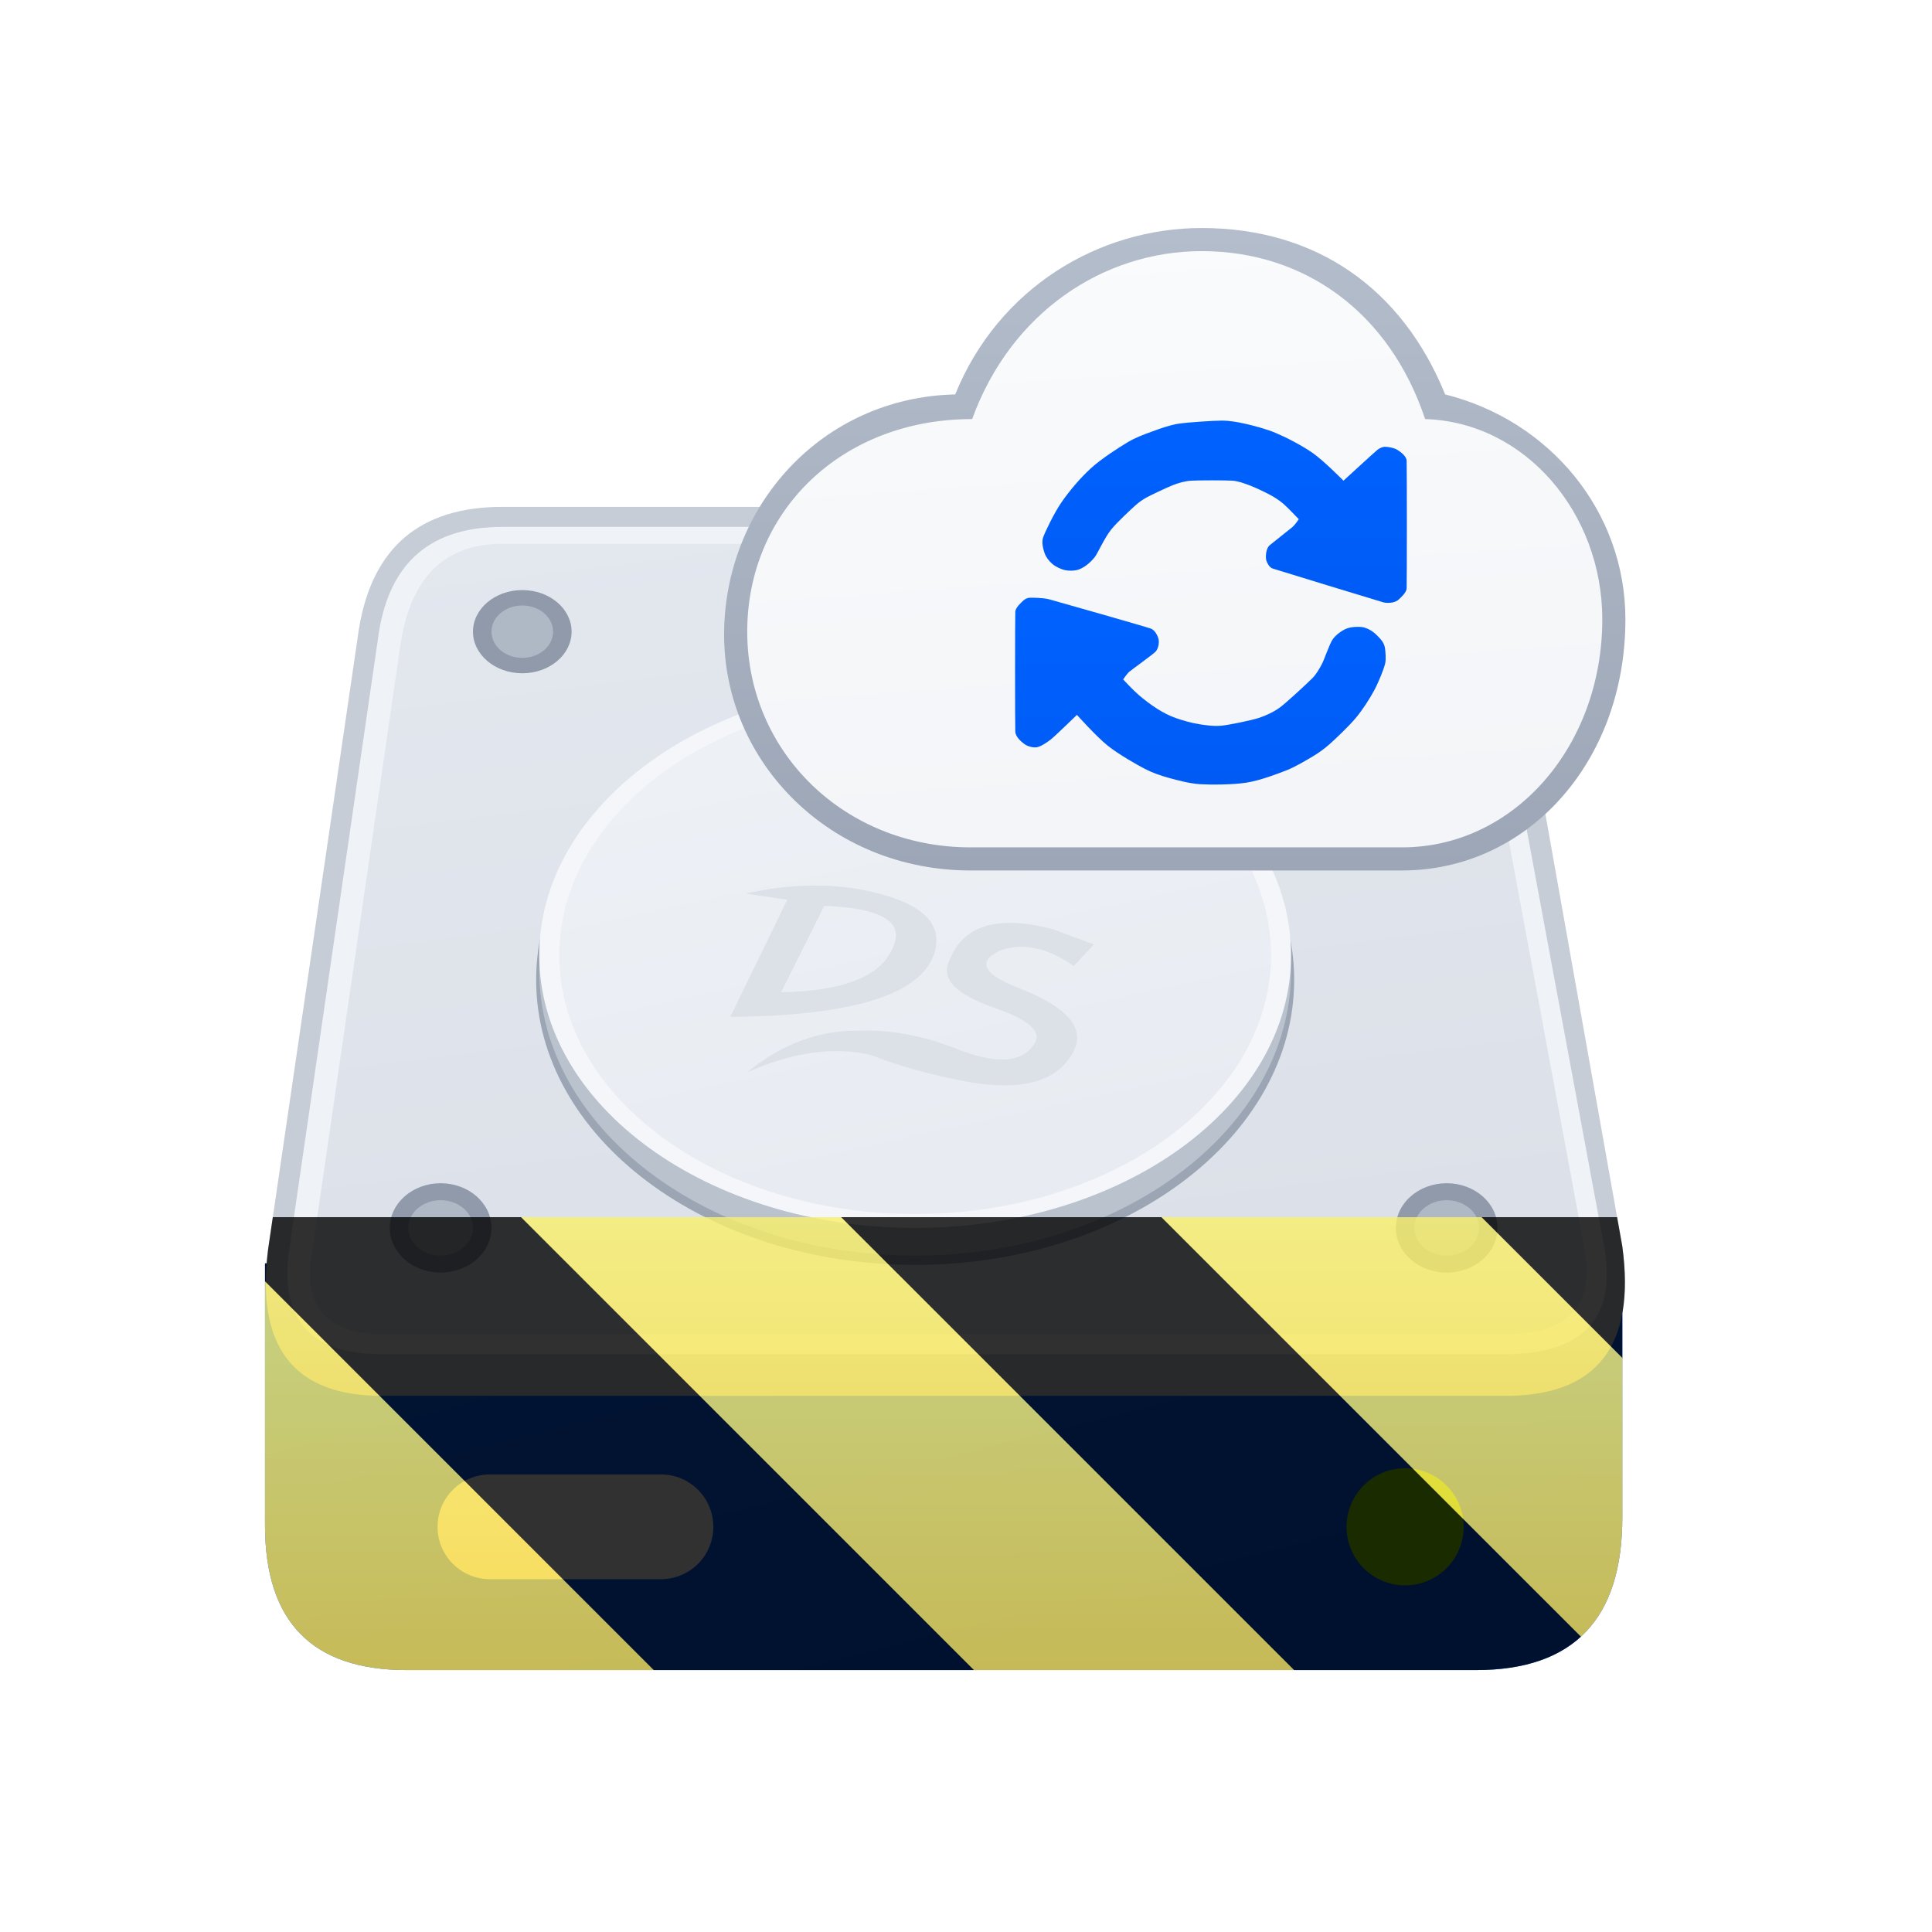
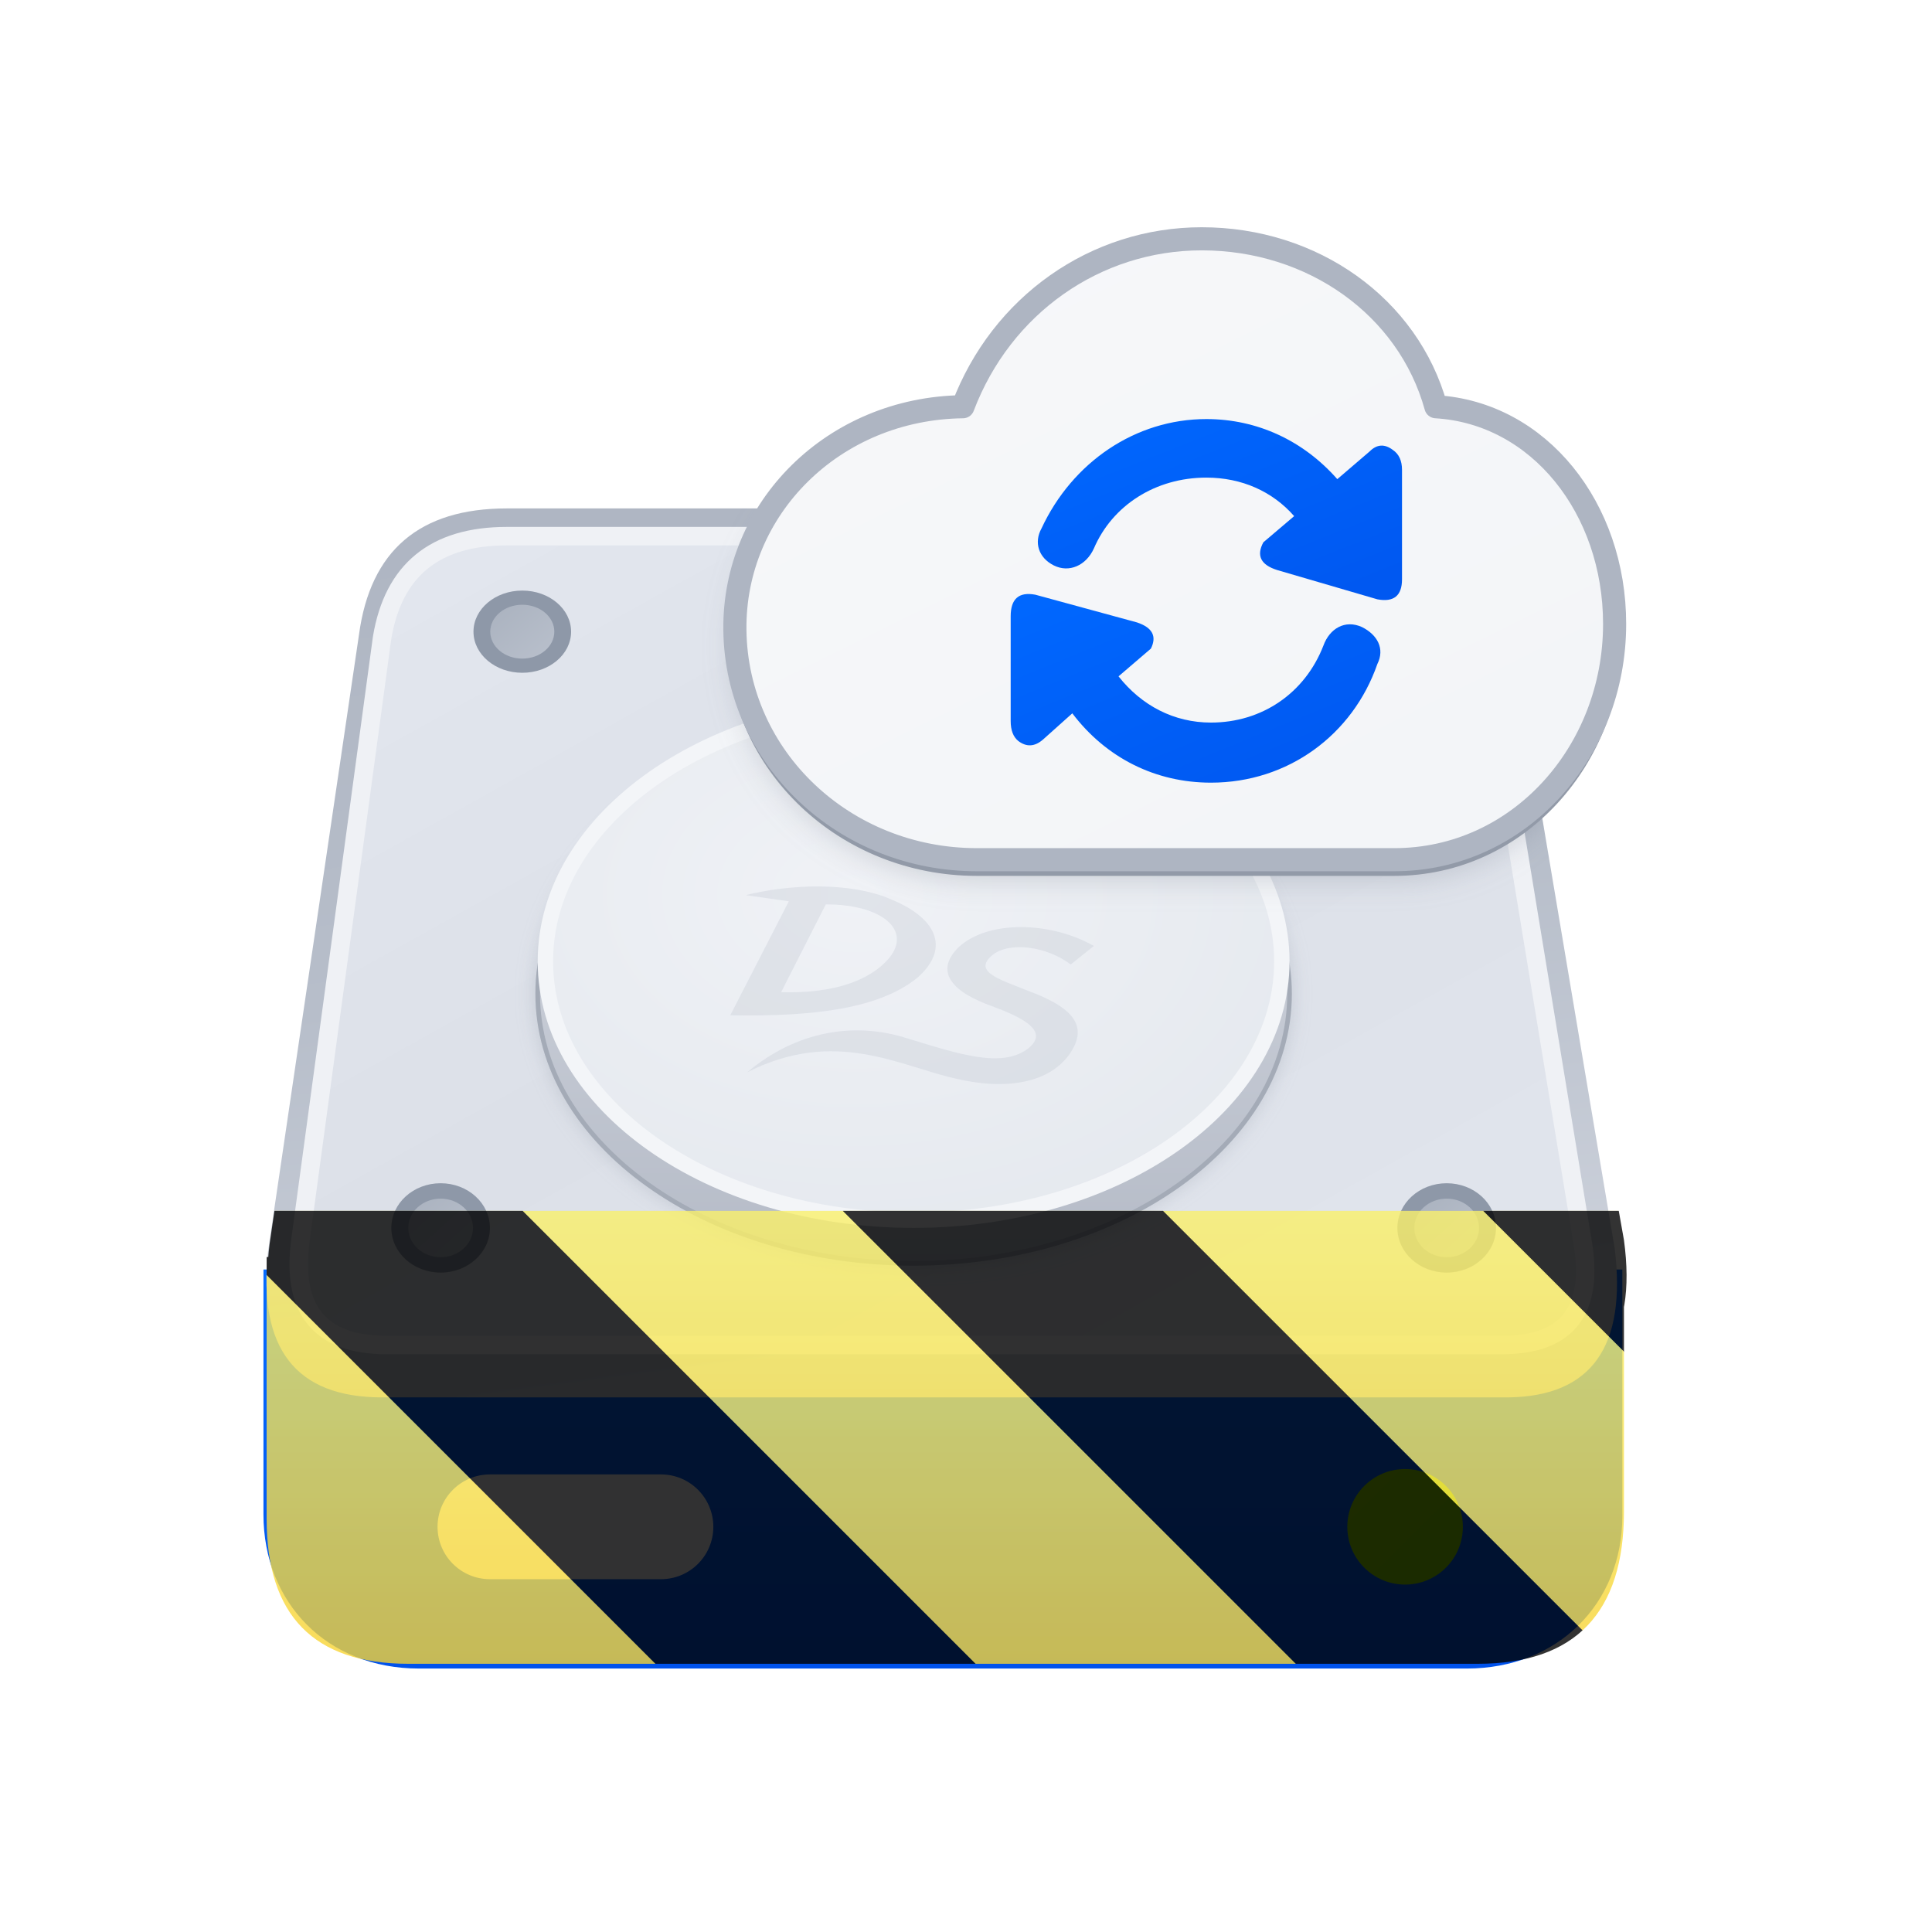
- <svg xmlns="http://www.w3.org/2000/svg" width="128" height="128" viewBox="0 0 1254 1254">
+ <svg xmlns="http://www.w3.org/2000/svg" width="1254" height="1254" viewBox="0 0 1254 1254">
  <defs>
-     <linearGradient id="base" x1="0" y1="0" x2=".85" y2="1">
-       <stop stop-color="#0867ff" />
-       <stop offset="1" stop-color="#0053e9" />
+     <linearGradient id="blue-base" x1="0" y1="0" x2="0" y2="1">
+       <stop offset="0" stop-color="#076cff" />
+       <stop offset="1" stop-color="#0052ec" />
    </linearGradient>
-     <linearGradient id="plate" x1="0" y1="0" x2=".2" y2="1">
-       <stop stop-color="#e3e7ee" />
-       <stop offset="1" stop-color="#dce1e9" />
+     <linearGradient id="metal-edge" x1="0" y1="0" x2="0.2" y2="1">
+       <stop offset="0" stop-color="#aeb5c2" />
+       <stop offset="0.55" stop-color="#b7beca" />
+       <stop offset="1" stop-color="#cbd0da" />
    </linearGradient>
-     <linearGradient id="platter" x1="0" y1="0" x2=".3" y2="1">
-       <stop stop-color="#eef1f6" />
-       <stop offset="1" stop-color="#e8ecf2" />
+     <linearGradient id="metal-top" x1="0" y1="0" x2="0.9" y2="1">
+       <stop offset="0" stop-color="#e3e7ef" />
+       <stop offset="0.5" stop-color="#dce0e8" />
+       <stop offset="1" stop-color="#e1e5ed" />
    </linearGradient>
-     <linearGradient id="cloud" x1="0" y1="0" x2=".1" y2="1">
-       <stop stop-color="#fafbfc" />
+     <linearGradient id="platter-edge" x1="0" y1="0" x2="0" y2="1">
+       <stop offset="0" stop-color="#d6dae2" />
+       <stop offset="1" stop-color="#b5bbc7" />
+     </linearGradient>
+     <radialGradient id="platter-top" cx=".42" cy=".37" r=".75">
+       <stop offset="0" stop-color="#f0f2f6" />
+       <stop offset="1" stop-color="#e4e8ee" />
+     </radialGradient>
+     <linearGradient id="cloud-top" x1="0" y1="0" x2="0.7" y2="1">
+       <stop offset="0" stop-color="#f7f8fa" />
      <stop offset="1" stop-color="#f3f5f8" />
    </linearGradient>
-     <linearGradient id="arrows" x1="0" y1="0" x2="0" y2="1">
-       <stop stop-color="#0062ff" />
-       <stop offset="1" stop-color="#005bf5" />
+     <linearGradient id="sync-blue" x1="0" y1="0" x2="0.8" y2="1">
+       <stop offset="0" stop-color="#0068ff" />
+       <stop offset="1" stop-color="#0058f1" />
    </linearGradient>
-     <linearGradient id="rim" x1="0" y1="0" x2="0" y2="1">
-       <stop stop-color="#b4bdcb" />
-       <stop offset="1" stop-color="#9da6b6" />
+     <linearGradient id="screw" x1="0" y1="0" x2="1" y2="1">
+       <stop offset="0" stop-color="#aab2bf" />
+       <stop offset="1" stop-color="#b9c0cc" />
    </linearGradient>
+     <linearGradient id="led" x1="0" y1="0" x2="1" y2="1">
+       <stop offset="0" stop-color="#92d900" />
+       <stop offset="1" stop-color="#83d500" />
+     </linearGradient>
+     <filter id="disk-shadow" x="-.2" y="-.2" width="1.4" height="1.5" color-interpolation-filters="sRGB">
+       <feGaussianBlur stdDeviation="6" />
+     </filter>
+     <filter id="cloud-shadow" x="-.15" y="-.15" width="1.35" height="1.45" color-interpolation-filters="sRGB">
+       <feGaussianBlur stdDeviation="10" />
+     </filter>
+     <g id="screw-head">
+       <ellipse rx="32" ry="29" fill="#8e98a8" />
+       <ellipse rx="21" ry="19" fill="url(#screw)" />
+     </g>
+     <path id="cloud-outline" d="M 634,558 C 548,558 478,492 477,409 C 476,330 541,265 625,264 C 650,198 711,155 780,155 C 852,155 914,199 932,264 C 999,268 1048,330 1048,405 C 1048,488 986,558 905,558 Z" />
+     <clipPath id="drive-clip">
+       <path d="M 174,812 L 233,412 Q 244,330 329,330 H 887 Q 965,330 981,412 L 1048,810 Q 1060,906 979,907 H 248 Q 164,907 174,812 Z" />
+     </clipPath>
    <clipPath id="devel-silhouette" clipPathUnits="userSpaceOnUse">
      <path d="M172 820H1053V985Q1053 1084 958 1084H264Q172 1084 172 990Z" />
      <path d="M326 329H887Q970 329 982 410L1053 809Q1066 905 979 906H248Q162 906 174 811L233 408Q246 329 326 329Z" />
    </clipPath>
    <linearGradient id="devel-yellow" gradientUnits="userSpaceOnUse" x1="64" y1="80.64" x2="64" y2="128">
      <stop stop-color="#f9f06b" />
      <stop offset="1" stop-color="#f5c211" />
    </linearGradient>
  </defs>
  <g id="drive">
-     <path d="M172 820H1053V985Q1053 1084 958 1084H264Q172 1084 172 990Z" fill="url(#base)" />
-     <path d="M326 329H887Q970 329 982 410L1053 809Q1066 905 979 906H248Q162 906 174 811L233 408Q246 329 326 329Z" fill="#c7cdd7" />
-     <path d="M326 342H887Q956 342 968 415L1041 808Q1054 878 978 879H248Q177 879 188 809L246 410Q257 342 326 342Z" fill="#eff2f7" />
-     <path d="M326 353H887Q945 353 956 420L1028 808Q1040 866 977 866H249Q192 866 203 810L260 418Q270 353 326 353Z" fill="url(#plate)" />
-     <g id="screws" fill="#909aaa">
-       <ellipse cx="339" cy="410" rx="32" ry="27" />
-       <ellipse cx="286" cy="797" rx="33" ry="29" />
-       <ellipse cx="939" cy="797" rx="33" ry="29" />
+     <path id="base" fill="url(#blue-base)" d="M 171,824 H 1053 V 984 C 1053,1041 1011,1083 952,1083 H 272 C 212,1083 171,1040 171,983 Z" />
+     <path id="metal-rim" fill="url(#metal-edge)" d="M 174,812 L 233,412 Q 244,330 329,330 H 887 Q 965,330 981,412 L 1048,810 Q 1060,906 979,907 H 248 Q 164,907 174,812 Z" />
+     <path id="metal-face" fill="url(#metal-top)" stroke="#eff1f5" stroke-width="12" d="M 195,805 L 248,414 Q 259,348 329,348 H 885 Q 949,348 963,416 L 1027,805 Q 1039,873 975,873 H 251 Q 186,873 195,805 Z" />
+     <g id="screws">
+       <g transform="matrix(0.99, 0, 0, 0.92, 339, 410)">
+         <ellipse rx="32" ry="29" fill="#8e98a8" />
+         <ellipse rx="21" ry="19" fill="url(#screw)" />
+       </g>
+       <g transform="matrix(1, 0, 0, 1, 286, 797)">
+         <ellipse rx="32" ry="29" fill="#8e98a8" />
+         <ellipse rx="21" ry="19" fill="url(#screw)" />
+       </g>
+       <g transform="matrix(1, 0, 0, 1, 939, 797)">
+         <ellipse rx="32" ry="29" fill="#8e98a8" />
+         <ellipse rx="21" ry="19" fill="url(#screw)" />
+       </g>
    </g>
-     <g fill="#afb8c5">
-       <ellipse cx="339" cy="410" rx="20" ry="17" />
-       <ellipse cx="286" cy="797" rx="21" ry="18" />
-       <ellipse cx="939" cy="797" rx="21" ry="18" />
+     <g id="platter">
+       <ellipse cx="593" cy="645" rx="246" ry="177" fill="#7e8796" opacity=".26" filter="url(#disk-shadow)" />
+       <ellipse cx="593" cy="645" rx="244" ry="175" fill="url(#platter-edge)" stroke="#a4abb7" stroke-width="3" />
+       <ellipse cx="593" cy="624" rx="239" ry="168" fill="url(#platter-top)" stroke="#f3f5f8" stroke-width="10" />
+       <g id="ds-monogram" fill="#b9c0cd" opacity=".29">
+         <path d="M 484,581 C 512,574 552,572 579,584 C 610,597 616,617 595,635 C 571,654 531,660 474,659 L 512,585 Z M 536,587 L 507,644 C 542,645 565,636 577,622 C 592,604 573,587 536,587 Z" fill-rule="evenodd" />
+         <path d="M 710,614 L 695,626 C 679,614 655,611 644,620 C 631,631 650,636 667,643 C 697,654 706,666 695,683 C 682,703 653,708 620,700 C 584,692 542,667 485,696 C 517,669 555,663 589,674 C 622,684 651,694 668,680 C 682,668 660,659 641,652 C 615,642 608,629 622,615 C 641,597 682,598 710,614 Z" />
+       </g>
    </g>
-     <ellipse cx="594" cy="636" rx="246" ry="185" fill="#9ca5b3" />
-     <ellipse cx="594" cy="630" rx="244" ry="185" fill="#bac2ce" />
-     <ellipse cx="594" cy="620" rx="244" ry="177" fill="#f4f6f9" />
-     <ellipse cx="594" cy="620" rx="231" ry="168" fill="url(#platter)" />
-     <g id="monogram" fill="#dce1e8">
-       <path fill-rule="evenodd" d="M484 580Q533 569 574 581Q613 592 607 617Q596 659 474 660L511 584ZM535 588L507 644Q569 643 580 614Q590 590 535 588Z" />
-       <path d="M710 613L697 627Q671 609 649 617Q626 628 663 642Q708 660 697 682Q682 712 627 702Q591 695 566 685Q530 676 485 696Q519 668 559 669Q590 668 624 682Q660 695 671 678Q680 666 645 654Q608 641 616 624Q629 589 683 603Z" />
+     <rect id="status-slot" x="284" y="957" width="179" height="68" rx="34" fill="#f6f7fa" />
+     <circle id="power-led" cx="912" cy="991" r="37.5" fill="url(#led)" />
+   </g>
+   <g id="cloud">
+     <g clip-path="url(#drive-clip)">
+       <path d="M 634,558 C 548,558 478,492 477,409 C 476,330 541,265 625,264 C 650,198 711,155 780,155 C 852,155 914,199 932,264 C 999,268 1048,330 1048,405 C 1048,488 986,558 905,558 Z" transform="matrix(1, 0, 0, 1, 0, 12)" fill="#697181" opacity=".28" filter="url(#cloud-shadow)" />
    </g>
-     <rect x="284" y="957" width="179" height="68" rx="34" fill="#f6f7fa" />
-     <circle cx="912" cy="991" r="38" fill="#88d600" />
-   </g>
-   <g id="cloud-sync">
-     <path d="M620 256C648 187 713 148 780 148C854 148 910 187 938 256C1006 273 1055 332 1055 402C1055 495 991 565 910 565H630C539 565 470 495 470 412C470 329 533 258 620 256Z" fill="url(#rim)" />
-     <path d="M631 272C656 203 716 163 780 163C847 163 902 203 925 272C990 274 1040 333 1040 402C1040 484 983 550 910 550H630C548 550 485 488 485 410C485 332 546 272 631 272Z" fill="url(#cloud)" />
-     <g id="sync-arrows" fill="url(#arrows)">
-       <path d="M659.0 475.0C659.2 478.3 662.9 481.5 665.0 483.0C667.1 484.5 670.5 485.4 673.0 485.0C675.5 484.6 679.3 482.1 682.0 480.0C684.7 477.9 699.0 464.0 699.0 464.0C699.0 464.0 711.7 478.2 719.0 484.0C726.3 489.8 738.0 496.4 743.0 499.0C748.0 501.6 753.5 503.5 759.0 505.0C764.5 506.5 772.3 508.6 779.0 509.0C785.7 509.4 800.1 509.4 809.0 508.0C817.9 506.6 829.1 502.3 835.0 500.0C840.9 497.7 848.1 493.3 852.0 491.0C855.9 488.7 859.6 486.0 863.0 483.0C866.4 480.0 875.4 471.5 880.0 466.0C884.6 460.5 889.1 453.4 892.0 448.0C894.9 442.6 898.2 434.2 899.0 431.0C899.8 427.8 899.2 422.8 899.0 421.0C898.8 419.2 898.0 417.4 897.0 416.0C896.0 414.6 893.0 411.4 891.0 410.0C889.0 408.6 886.4 407.3 884.0 407.0C881.6 406.7 877.0 406.8 874.0 408.0C871.0 409.2 867.1 412.0 865.0 415.0C862.9 418.0 859.7 427.8 858.0 431.0C856.3 434.2 854.5 437.4 852.0 440.0C849.5 442.6 835.2 455.9 831.0 459.0C826.8 462.1 821.9 464.4 817.0 466.0C812.1 467.6 797.9 470.5 793.0 471.0C788.1 471.5 782.9 470.8 778.0 470.0C773.1 469.2 767.2 467.5 763.0 466.0C758.8 464.5 754.8 462.4 751.0 460.0C747.2 457.6 742.6 454.1 739.0 451.0C735.4 447.9 729.0 441.0 729.0 441.0C729.0 441.0 731.4 437.4 733.0 436.0C734.6 434.6 748.2 424.9 750.0 423.0C751.8 421.1 752.5 417.4 752.0 415.0C751.5 412.6 749.6 409.0 747.0 408.0C744.4 407.0 685.2 390.1 681.0 389.0C676.8 387.9 669.4 387.9 668.0 388.0C666.6 388.1 665.0 389.0 664.0 390.0C663.0 391.0 659.2 394.2 659.0 397.0C658.8 399.8 658.8 471.7 659.0 475.0Z" />
-       <path d="M677.0 349.0C676.0 352.1 677.1 356.4 678.0 359.0C678.9 361.6 680.9 364.2 683.0 366.0C685.1 367.8 688.5 369.4 691.0 370.0C693.5 370.6 696.9 370.5 699.0 370.0C701.1 369.5 703.2 368.3 705.0 367.0C706.8 365.7 709.4 363.3 711.0 361.0C712.6 358.7 717.0 349.1 721.0 344.0C725.0 338.9 734.9 329.9 737.0 328.0C739.1 326.1 741.5 324.4 744.0 323.0C746.5 321.6 757.2 316.5 761.0 315.0C764.8 313.5 768.9 312.3 773.0 312.0C777.1 311.7 796.2 311.7 800.0 312.0C803.8 312.3 807.5 313.7 811.0 315.0C814.5 316.3 820.8 319.3 824.0 321.0C827.2 322.7 830.3 324.7 833.0 327.0C835.7 329.3 843.0 337.0 843.0 337.0C843.0 337.0 840.6 340.6 839.0 342.0C837.4 343.4 825.1 353.0 824.0 354.0C822.9 355.0 822.3 356.6 822.0 358.0C821.7 359.4 821.4 362.2 822.0 364.0C822.6 365.8 824.0 368.3 826.0 369.0C828.0 369.7 896.1 390.5 898.0 391.0C899.9 391.5 902.6 391.3 904.0 391.0C905.4 390.7 907.0 390.0 908.0 389.0C909.0 388.0 912.8 384.8 913.0 382.0C913.2 379.2 913.2 302.0 913.0 299.0C912.8 296.0 909.2 293.4 907.0 292.0C904.8 290.6 900.7 290.0 899.0 290.0C897.3 290.0 895.4 290.9 894.0 292.0C892.6 293.1 872.0 312.0 872.0 312.0C872.0 312.0 859.3 299.1 852.0 294.0C844.7 288.9 834.4 283.7 828.0 281.0C821.6 278.3 812.9 276.1 808.0 275.0C803.1 273.9 798.0 273.0 793.0 273.0C788.0 273.0 770.8 274.1 765.0 275.0C759.2 275.9 753.5 278.0 748.0 280.0C742.5 282.0 737.0 284.0 732.0 287.0C727.0 290.0 715.1 297.5 708.0 304.0C700.9 310.5 693.9 318.9 689.0 326.0C684.1 333.1 678.0 345.9 677.0 349.0Z" />
+     <path d="M 634,558 C 548,558 478,492 477,409 C 476,330 541,265 625,264 C 650,198 711,155 780,155 C 852,155 914,199 932,264 C 999,268 1048,330 1048,405 C 1048,488 986,558 905,558 Z" transform="matrix(1, 0, 0, 1, 0, 5)" fill="#a2aab8" stroke="#929aa8" stroke-width="11" stroke-linejoin="round" />
+     <path d="M 634,558 C 548,558 478,492 477,409 C 476,330 541,265 625,264 C 650,198 711,155 780,155 C 852,155 914,199 932,264 C 999,268 1048,330 1048,405 C 1048,488 986,558 905,558 Z" fill="url(#cloud-top)" stroke="#aeb5c2" stroke-width="15" stroke-linejoin="round" />
+     <g id="sync-arrows" fill="url(#sync-blue)">
+       <path id="sync-top" d="M 676,343 C 696,300 737,272 783,272 C 816,272 846,286 868,311 L 889,293 Q 896,286 904,292 Q 910,296 910,305 L 910,376 Q 910,392 894,389 L 829,370 Q 813,365 820,352 L 840,335 C 826,319 806,310 783,310 C 750,310 722,328 710,356 C 705,367 694,372 684,367 C 674,362 671,352 676,343 Z" />
+       <path id="sync-bottom" d="M 894,431 C 878,477 836,508 786,508 C 750,508 718,492 696,463 L 677,480 Q 669,487 661,481 Q 656,477 656,468 L 656,400 Q 656,383 672,386 L 738,404 Q 753,409 747,421 L 726,439 C 741,458 762,469 786,469 C 819,469 847,450 859,419 C 863,408 873,402 884,407 C 894,412 899,421 894,431 Z" />
    </g>
  </g>
-   <g clip-path="url(#devel-silhouette)" opacity=".8">
+   <g clip-path="url(#devel-silhouette)" opacity=".8" transform="matrix(1, 0, 0, 1, 1.062436, -4.085894)">
    <g transform="scale(9.796875)">
      <path d="M0 80.641H128V128H0Z" fill="url(#devel-yellow)" />
      <path d="M13.309 80.641L60.664 128H81.879L34.52 80.641ZM55.73 80.641L103.094 128H124.309L76.945 80.641ZM98.16 80.641L128 110.48V89.27L119.371 80.641ZM0 88.547V109.762L18.238 128H39.453Z" fill="#000" />
    </g>
  </g>
</svg>
